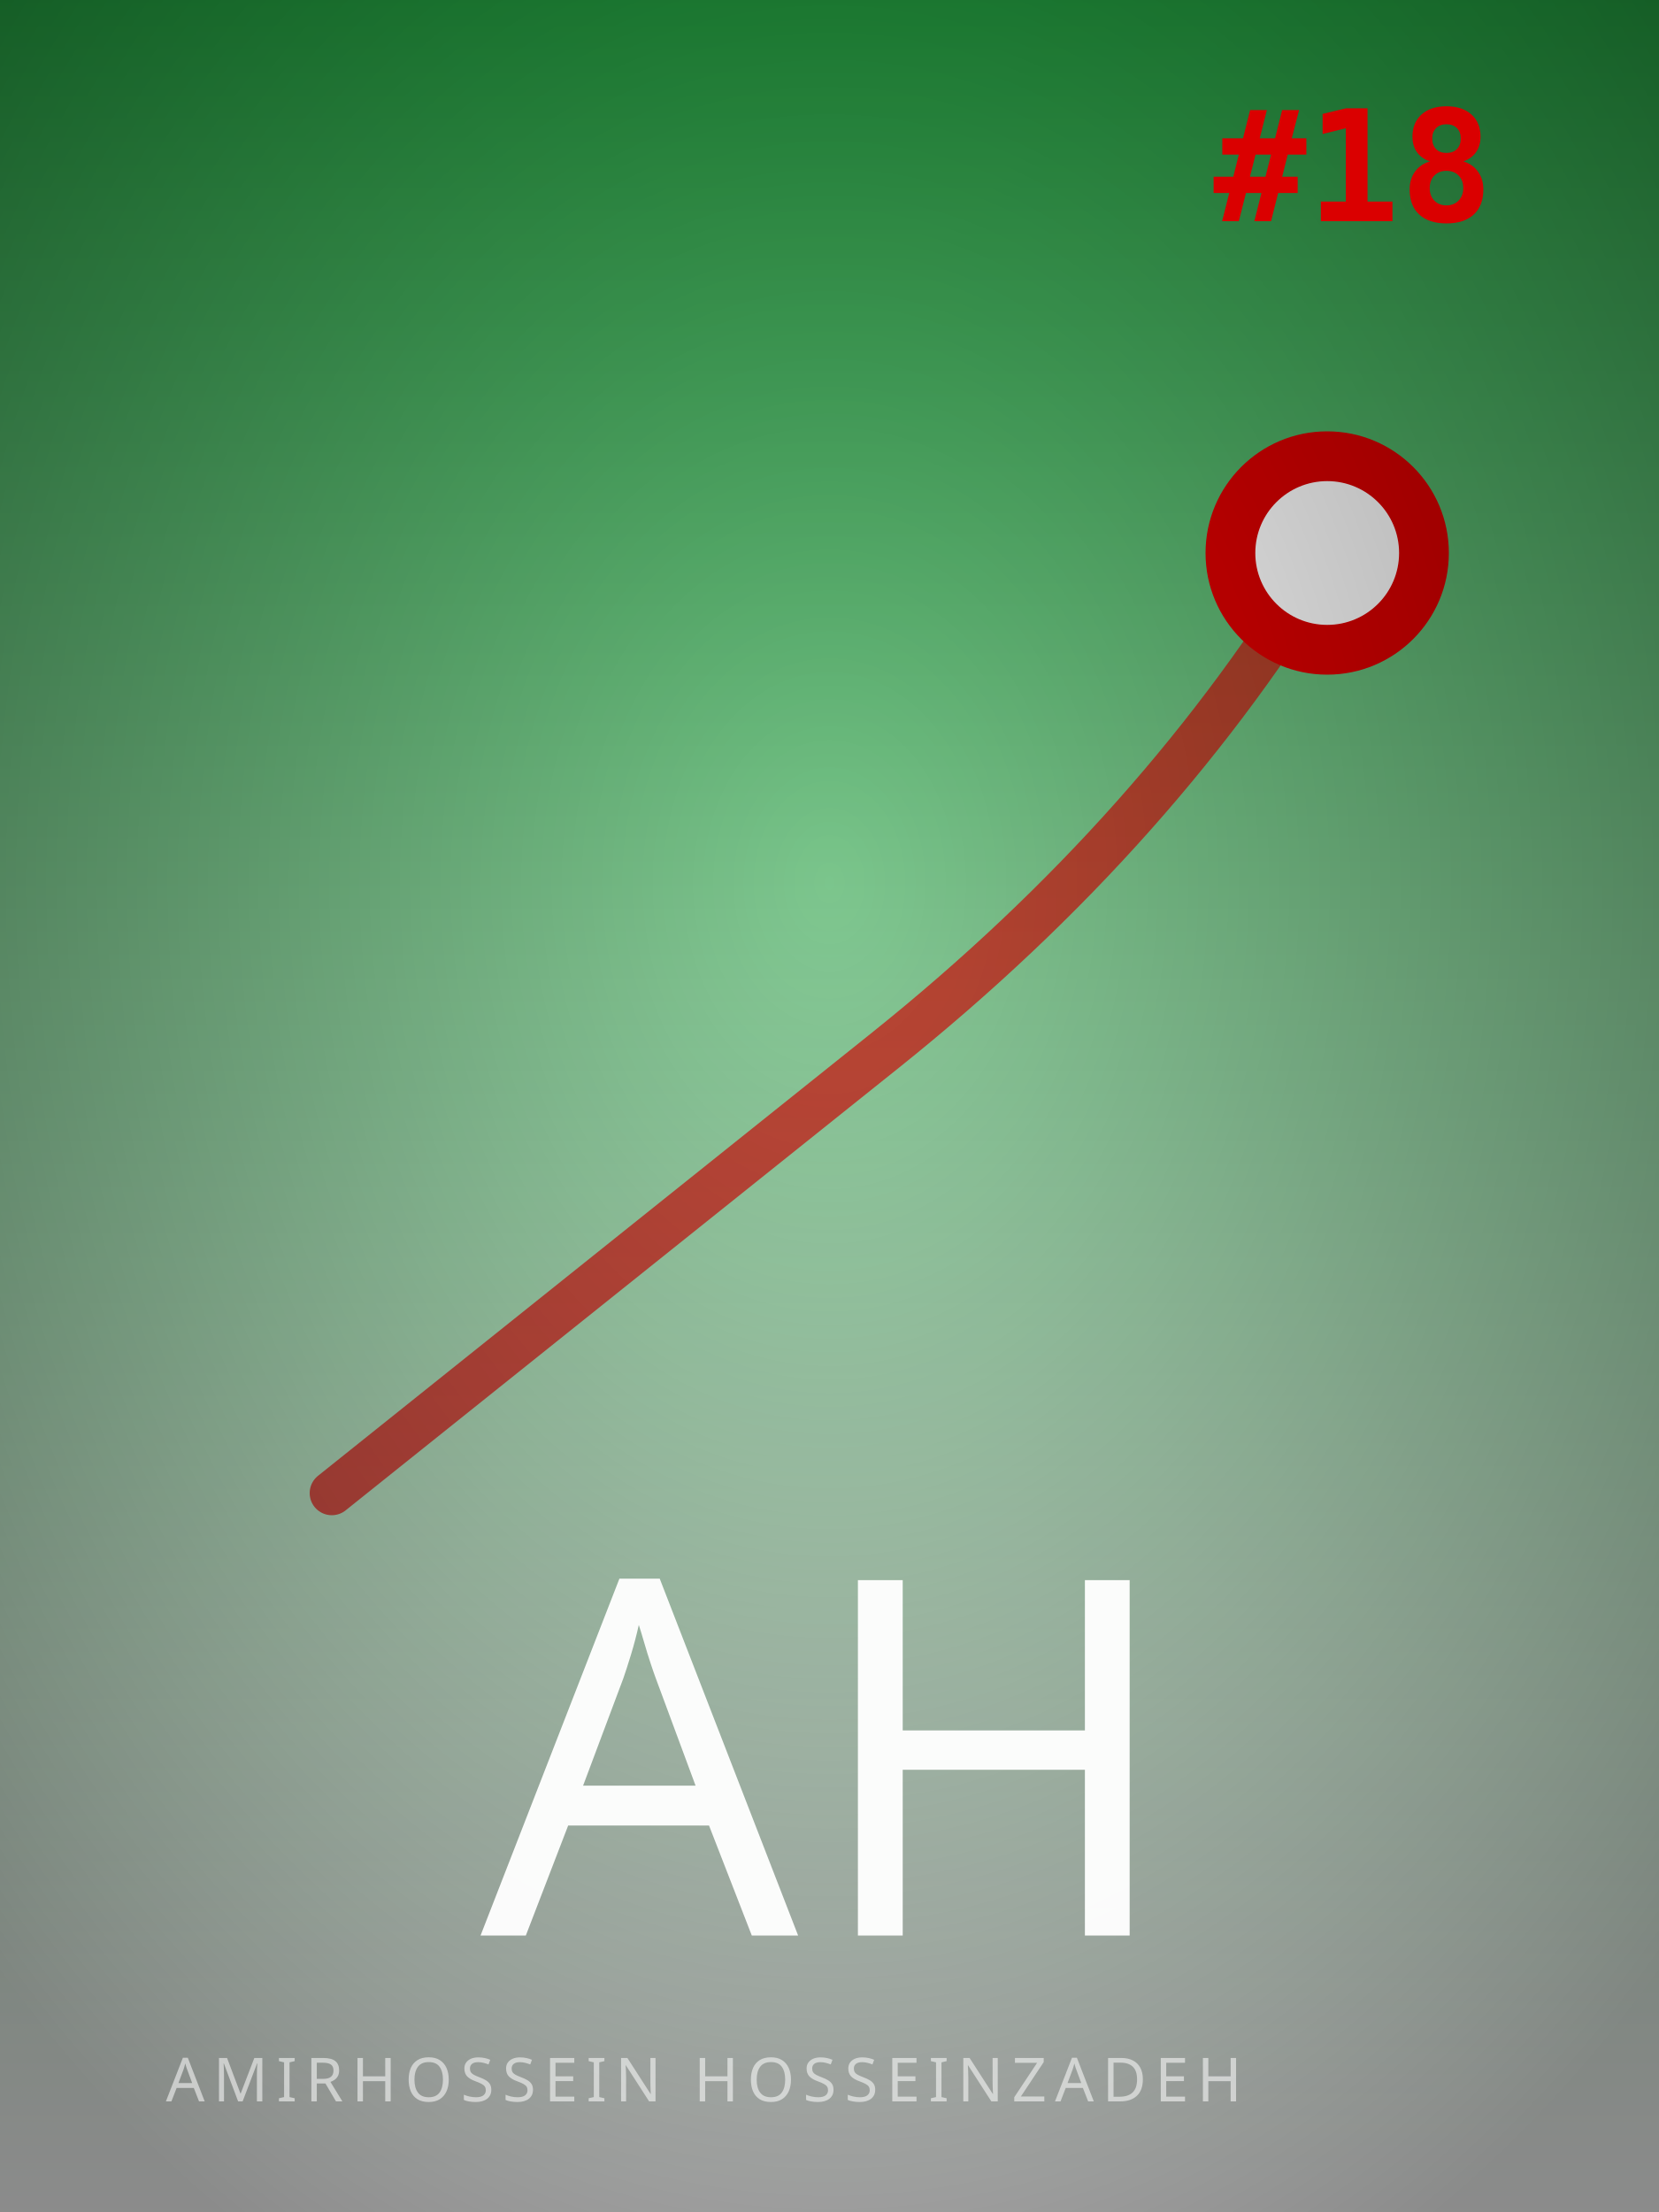
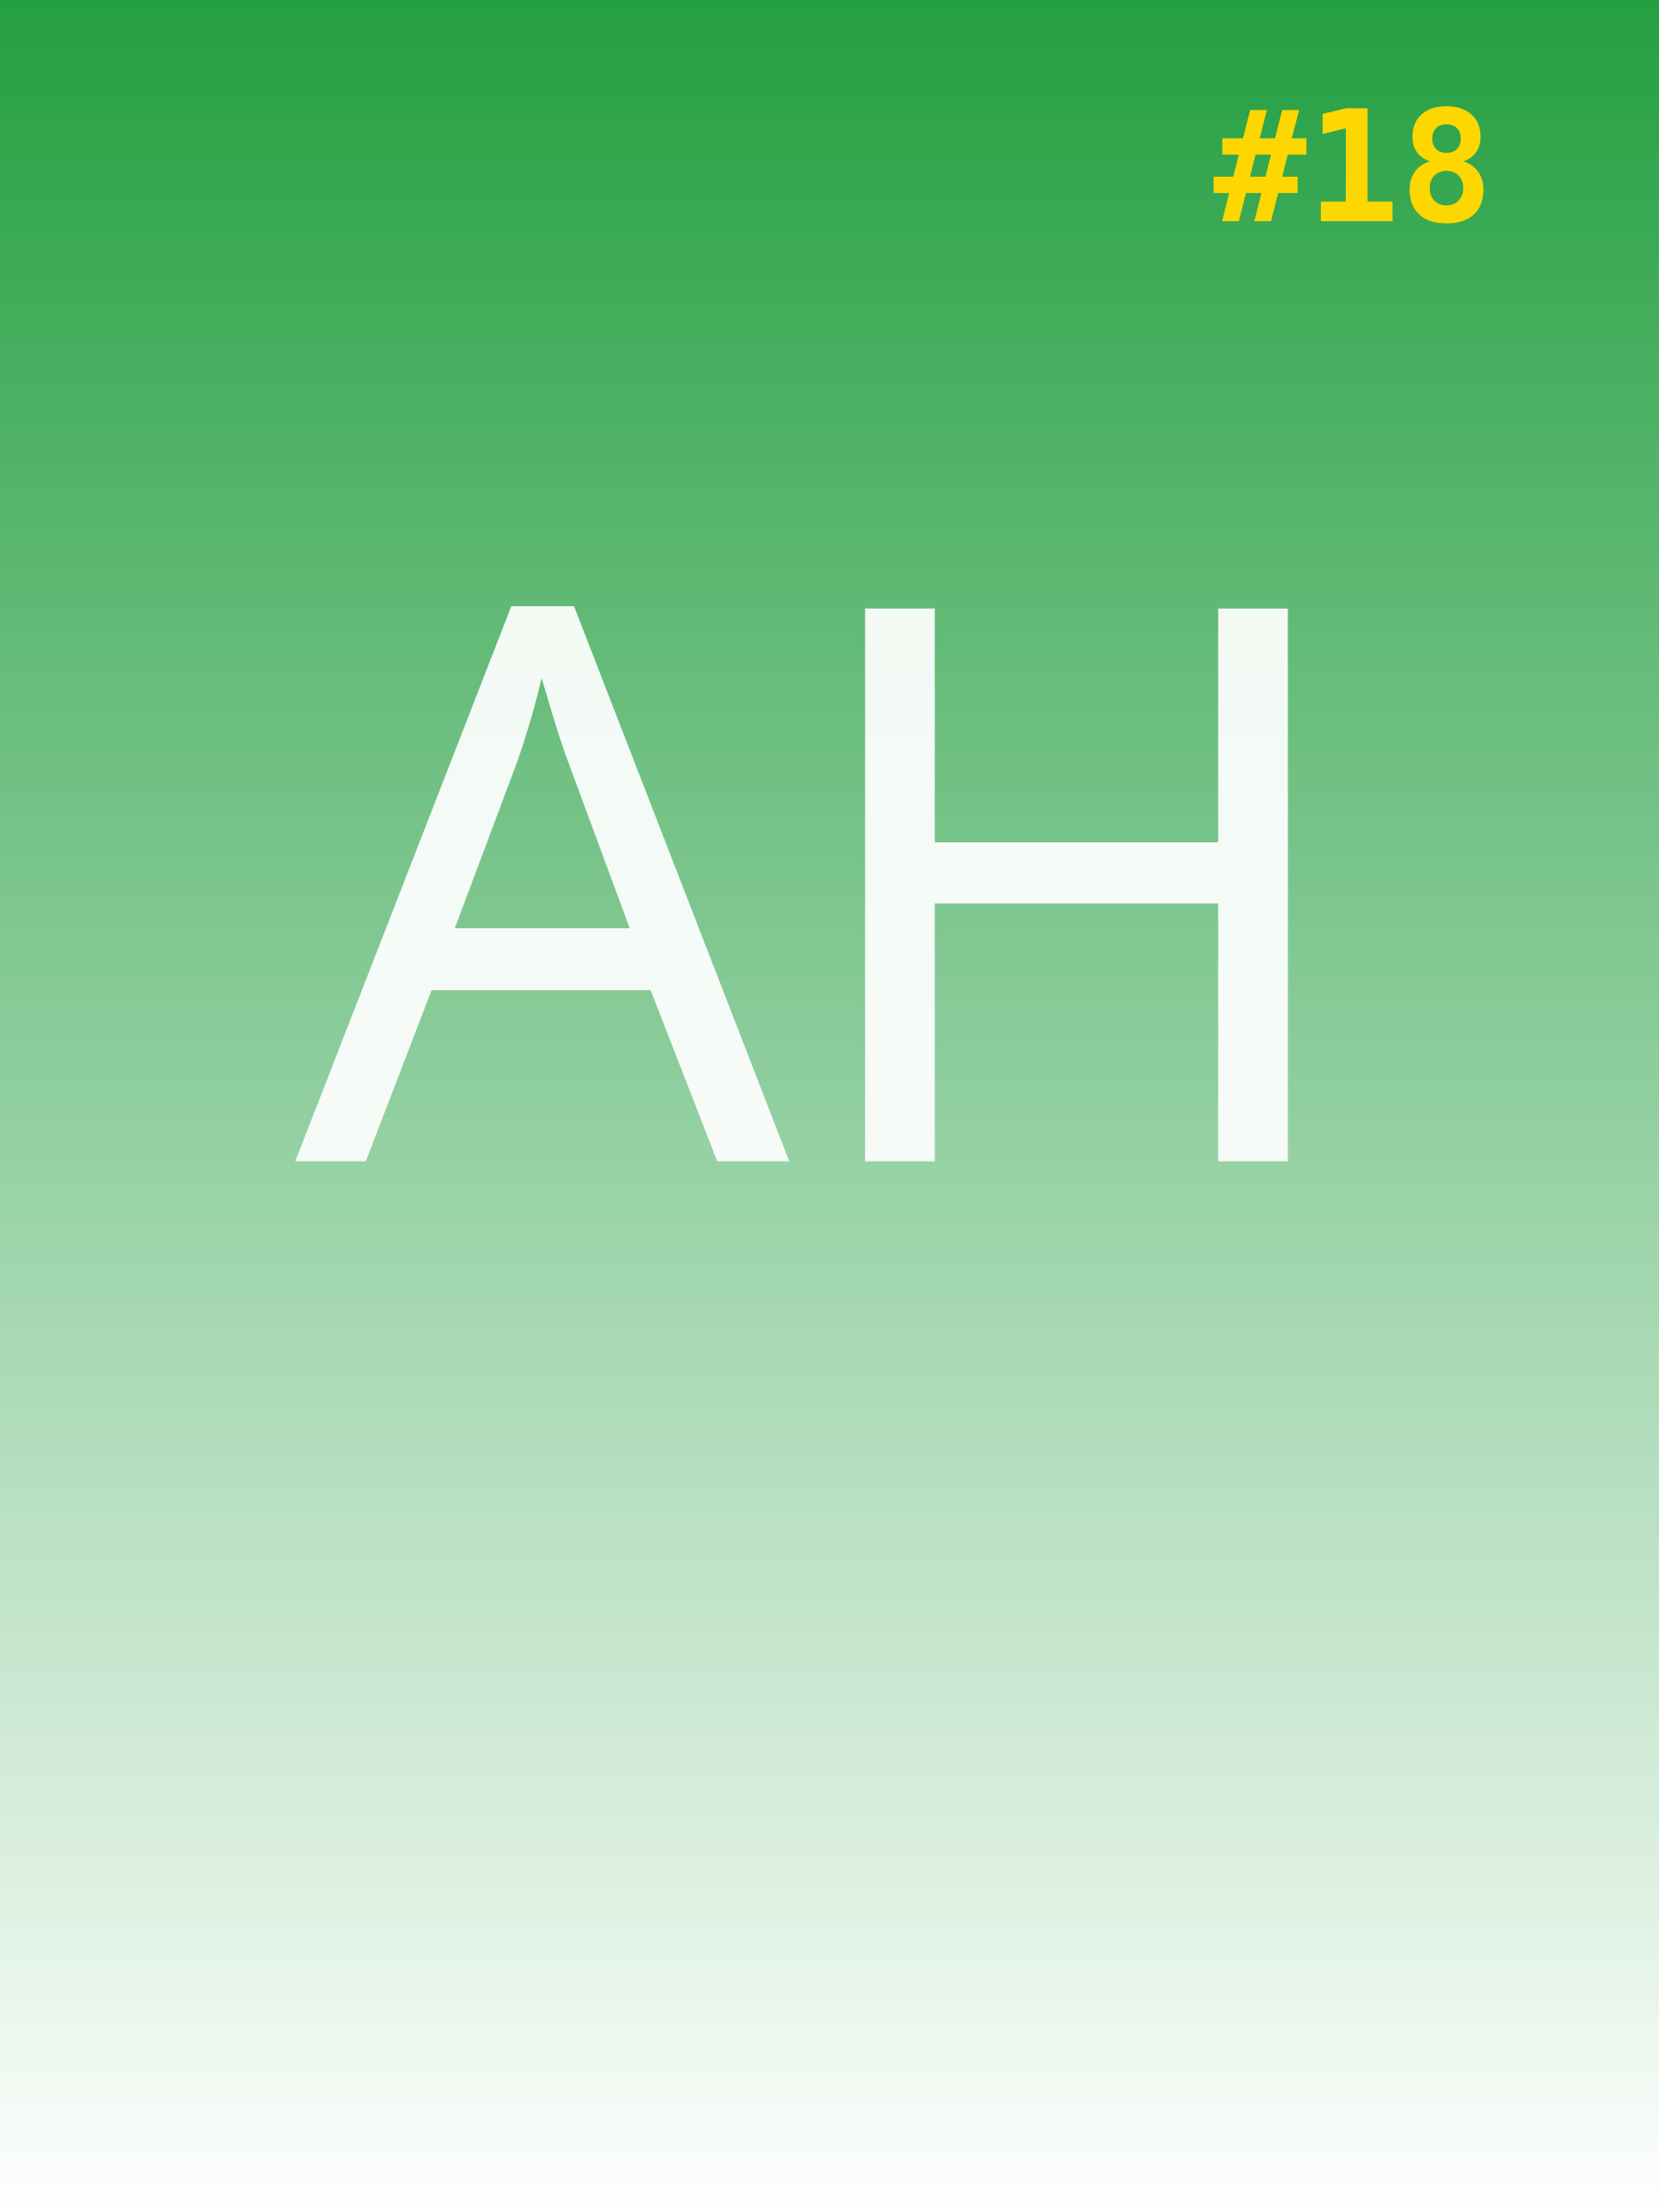
<svg xmlns="http://www.w3.org/2000/svg" viewBox="0 0 600 800" role="img" aria-labelledby="t">
  <defs>
-     <linearGradient id="bg" x1="0" y1="0" x2="0" y2="1">
+     <linearGradient id="g" x1="0" y1="0" x2="0" y2="1">
      <stop offset="0%" stop-color="#239F40" />
      <stop offset="100%" stop-color="#FFFFFF" />
    </linearGradient>
-     <radialGradient id="vignette" cx="0.5" cy="0.4" r="0.7">
-       <stop offset="0%" stop-color="transparent" />
-       <stop offset="100%" stop-color="rgba(0,0,0,0.45)" />
-     </radialGradient>
  </defs>
-   <rect width="600" height="800" fill="url(#bg)" />
-   <path d="M120 540 Q220 460 320 380 Q420 300 480 200" fill="none" stroke="#DA0000" stroke-width="16" opacity="0.65" stroke-linecap="round" />
-   <circle cx="480" cy="200" r="44" fill="#DA0000" />
-   <circle cx="480" cy="200" r="26" fill="#fff" />
-   <rect width="600" height="800" fill="url(#vignette)" />
-   <text x="300" y="700" text-anchor="middle" font-family="Anton, Impact, sans-serif" font-size="180" fill="#fff" opacity="0.96" letter-spacing="4">AH</text>
-   <text x="540" y="80" text-anchor="end" font-family="JetBrains Mono, monospace" font-size="56" fill="#DA0000" font-weight="700">#18</text>
-   <text x="60" y="760" font-family="Anton, Impact, sans-serif" font-size="22" fill="#fff" opacity="0.55" letter-spacing="3">AMIRHOSSEIN HOSSEINZADEH</text>
+   <rect width="600" height="800" fill="url(#g)" />
+   <text x="300" y="420" text-anchor="middle" font-family="Anton, Impact, sans-serif" font-size="280" fill="#fff" opacity="0.92">AH</text>
+   <text x="540" y="80" text-anchor="end" font-family="JetBrains Mono, monospace" font-size="56" fill="#FFD700" font-weight="700">#18</text>
</svg>
